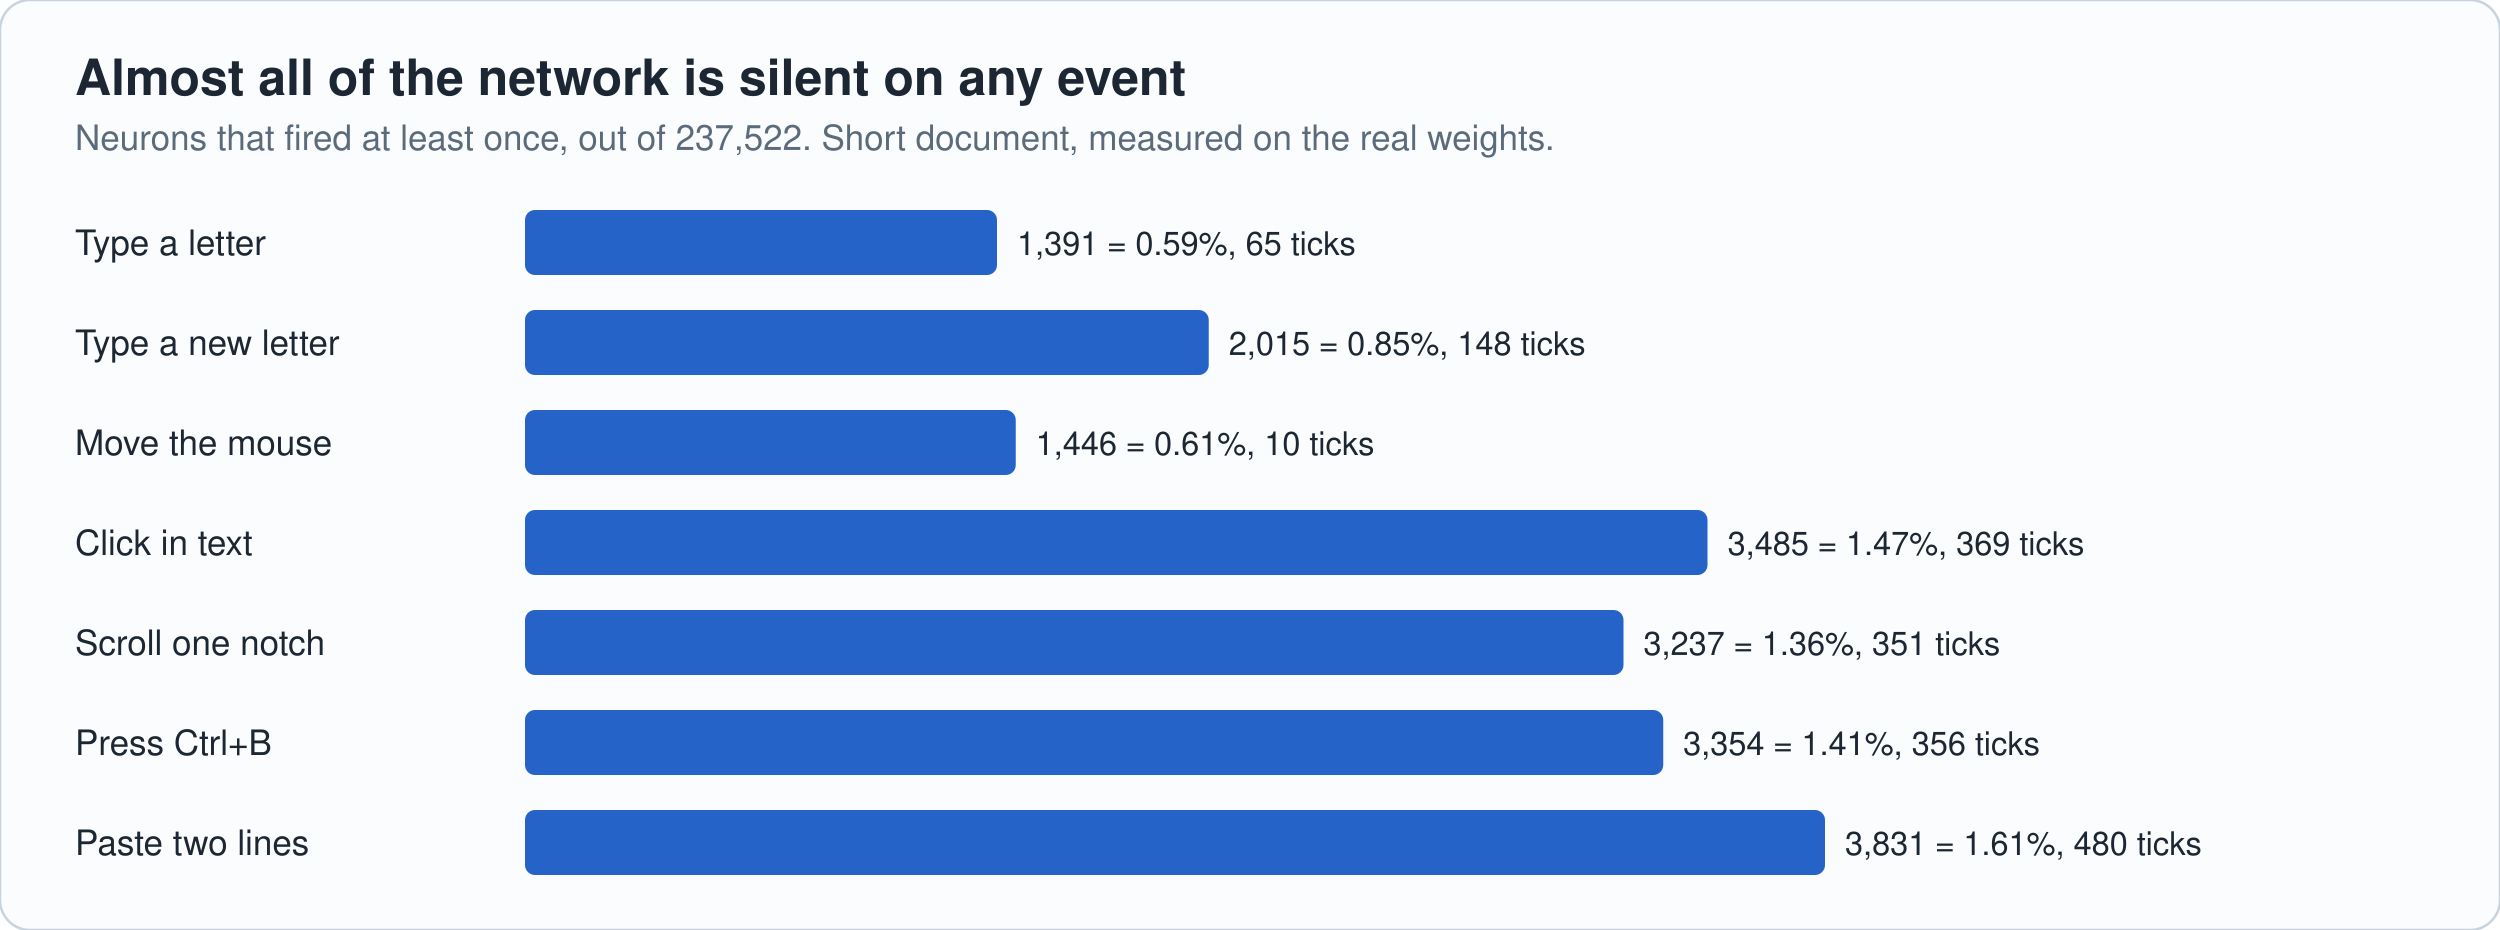
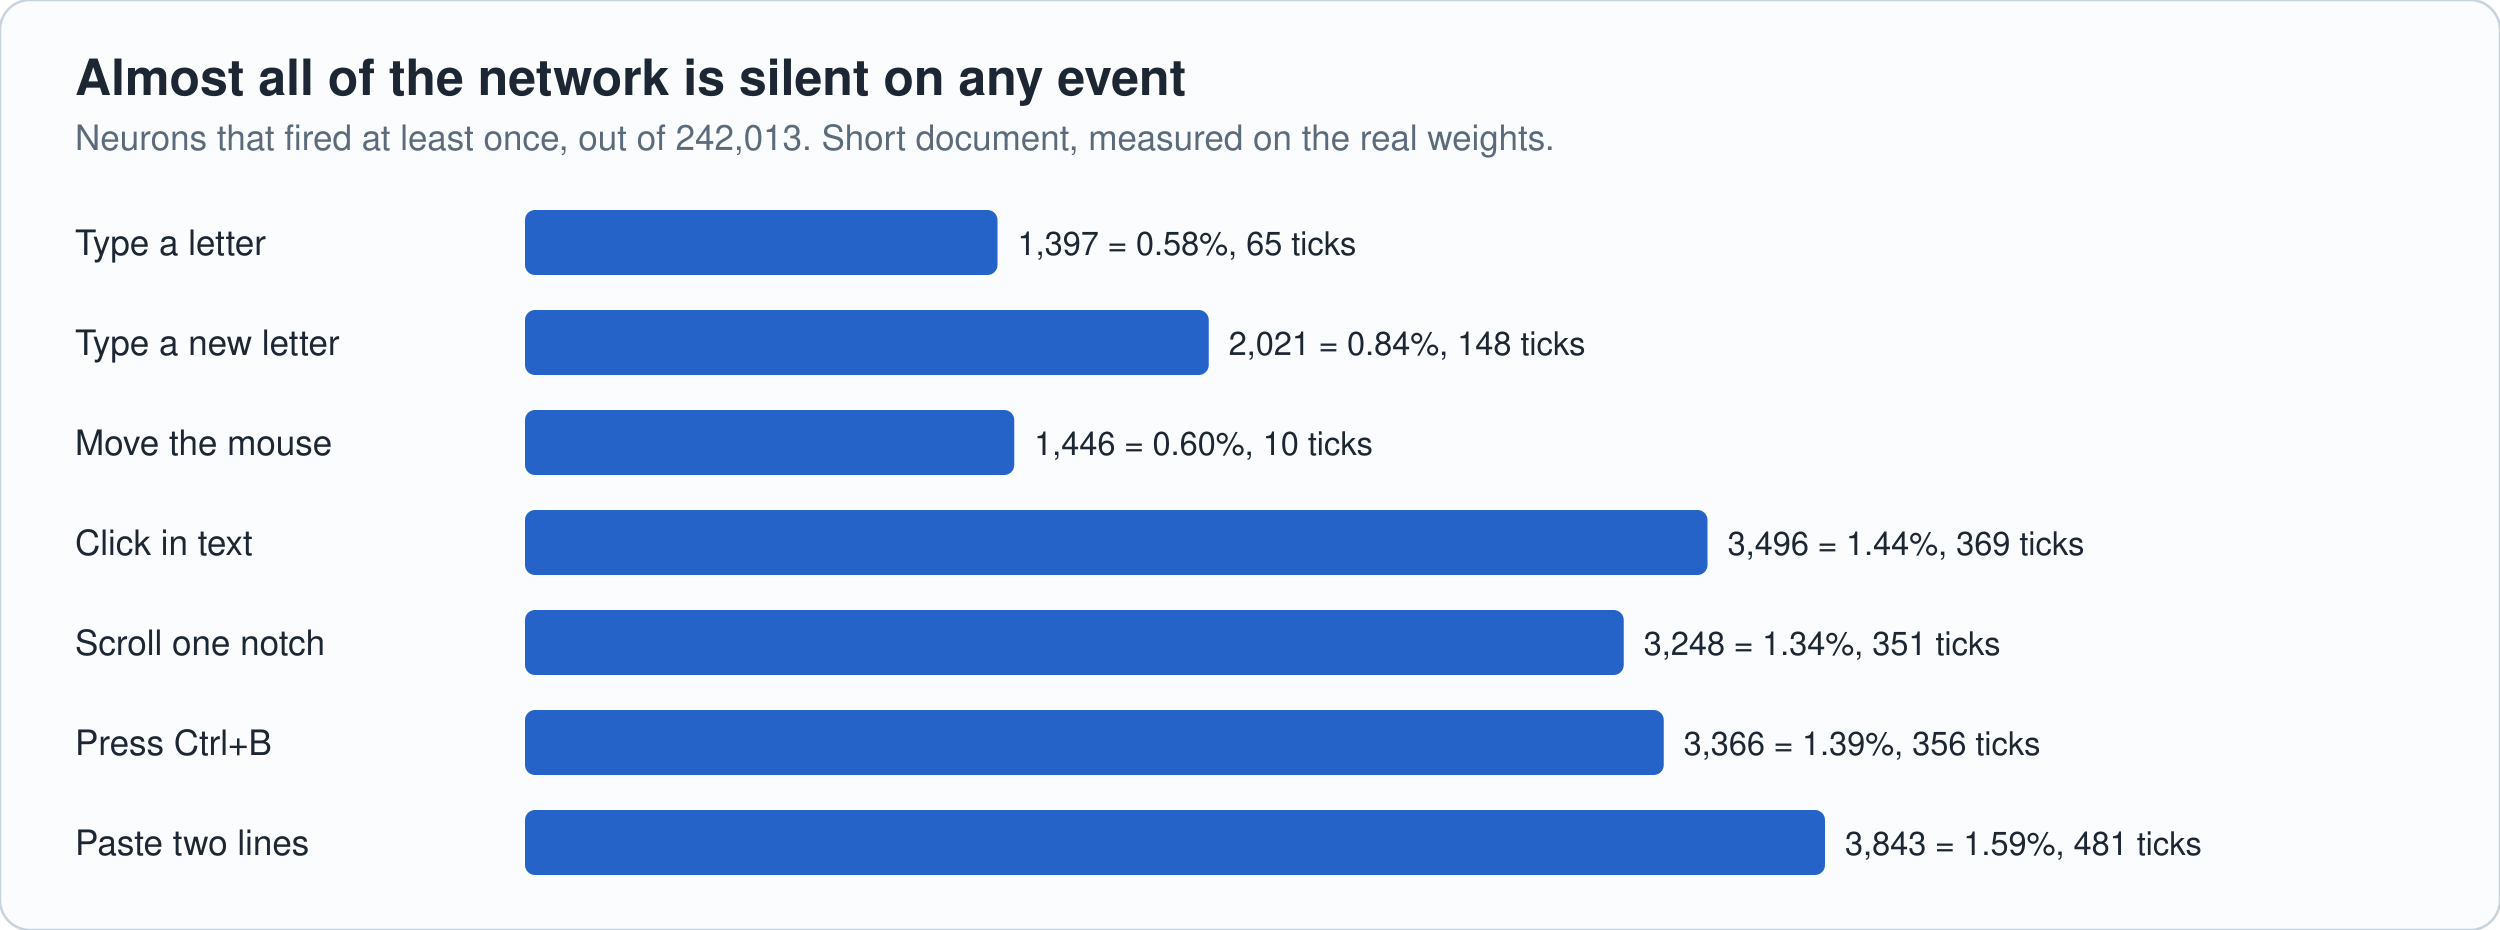
<svg xmlns="http://www.w3.org/2000/svg" viewBox="0 0 1000 372" width="1000" height="372" role="img" aria-label="Fraction of neurons firing per event" font-family="-apple-system,'Segoe UI',Helvetica,Arial,sans-serif">
  <rect width="1000" height="372" rx="12" fill="#fbfcfd" stroke="#c9d3dd" />
  <text x="30" y="38" font-size="20" fill="#1c2733" text-anchor="start" font-weight="700">Almost all of the network is silent on any event</text>
-   <text x="30" y="60" font-size="14" fill="#5b6b7b" text-anchor="start" font-weight="400">Neurons that fired at least once, out of 237,522. Short document, measured on the real weights.</text>
+   <text x="30" y="60" font-size="14" fill="#5b6b7b" text-anchor="start" font-weight="400">Neurons that fired at least once, out of 242,013. Short document, measured on the real weights.</text>
  <text x="30" y="102" font-size="14" fill="#1c2733" text-anchor="start" font-weight="400">Type a letter</text>
-   <rect x="210" y="84" width="188.8" height="26" rx="4" fill="#2563c9" />
-   <text x="406.807" y="102" font-size="13" fill="#1c2733" text-anchor="start" font-weight="400">1,391 = 0.59%, 65 ticks</text>
+   <rect x="210" y="84" width="189.0" height="26" rx="4" fill="#2563c9" />
+   <text x="407.029" y="102" font-size="13" fill="#1c2733" text-anchor="start" font-weight="400">1,397 = 0.58%, 65 ticks</text>
  <text x="30" y="142" font-size="14" fill="#1c2733" text-anchor="start" font-weight="400">Type a new letter</text>
  <rect x="210" y="124" width="273.5" height="26" rx="4" fill="#2563c9" />
-   <text x="491.506" y="142" font-size="13" fill="#1c2733" text-anchor="start" font-weight="400">2,015 = 0.85%, 148 ticks</text>
+   <text x="491.463" y="142" font-size="13" fill="#1c2733" text-anchor="start" font-weight="400">2,021 = 0.84%, 148 ticks</text>
  <text x="30" y="182" font-size="14" fill="#1c2733" text-anchor="start" font-weight="400">Move the mouse</text>
-   <rect x="210" y="164" width="196.3" height="26" rx="4" fill="#2563c9" />
-   <text x="414.273" y="182" font-size="13" fill="#1c2733" text-anchor="start" font-weight="400">1,446 = 0.61%, 10 ticks</text>
+   <rect x="210" y="164" width="195.7" height="26" rx="4" fill="#2563c9" />
+   <text x="413.66" y="182" font-size="13" fill="#1c2733" text-anchor="start" font-weight="400">1,446 = 0.60%, 10 ticks</text>
  <text x="30" y="222" font-size="14" fill="#1c2733" text-anchor="start" font-weight="400">Click in text</text>
  <rect x="210" y="204" width="473.0" height="26" rx="4" fill="#2563c9" />
-   <text x="691.036" y="222" font-size="13" fill="#1c2733" text-anchor="start" font-weight="400">3,485 = 1.47%, 369 ticks</text>
+   <text x="691.047" y="222" font-size="13" fill="#1c2733" text-anchor="start" font-weight="400">3,496 = 1.44%, 369 ticks</text>
  <text x="30" y="262" font-size="14" fill="#1c2733" text-anchor="start" font-weight="400">Scroll one notch</text>
-   <rect x="210" y="244" width="439.4" height="26" rx="4" fill="#2563c9" />
-   <text x="657.374" y="262" font-size="13" fill="#1c2733" text-anchor="start" font-weight="400">3,237 = 1.36%, 351 ticks</text>
+   <rect x="210" y="244" width="439.5" height="26" rx="4" fill="#2563c9" />
+   <text x="657.49" y="262" font-size="13" fill="#1c2733" text-anchor="start" font-weight="400">3,248 = 1.34%, 351 ticks</text>
  <text x="30" y="302" font-size="14" fill="#1c2733" text-anchor="start" font-weight="400">Press Ctrl+B</text>
-   <rect x="210" y="284" width="455.3" height="26" rx="4" fill="#2563c9" />
-   <text x="673.255" y="302" font-size="13" fill="#1c2733" text-anchor="start" font-weight="400">3,354 = 1.41%, 356 ticks</text>
+   <rect x="210" y="284" width="455.5" height="26" rx="4" fill="#2563c9" />
+   <text x="673.457" y="302" font-size="13" fill="#1c2733" text-anchor="start" font-weight="400">3,366 = 1.39%, 356 ticks</text>
  <text x="30" y="342" font-size="14" fill="#1c2733" text-anchor="start" font-weight="400">Paste two lines</text>
  <rect x="210" y="324" width="520.0" height="26" rx="4" fill="#2563c9" />
-   <text x="738.0" y="342" font-size="13" fill="#1c2733" text-anchor="start" font-weight="400">3,831 = 1.61%, 480 ticks</text>
+   <text x="738.0" y="342" font-size="13" fill="#1c2733" text-anchor="start" font-weight="400">3,843 = 1.59%, 481 ticks</text>
</svg>
